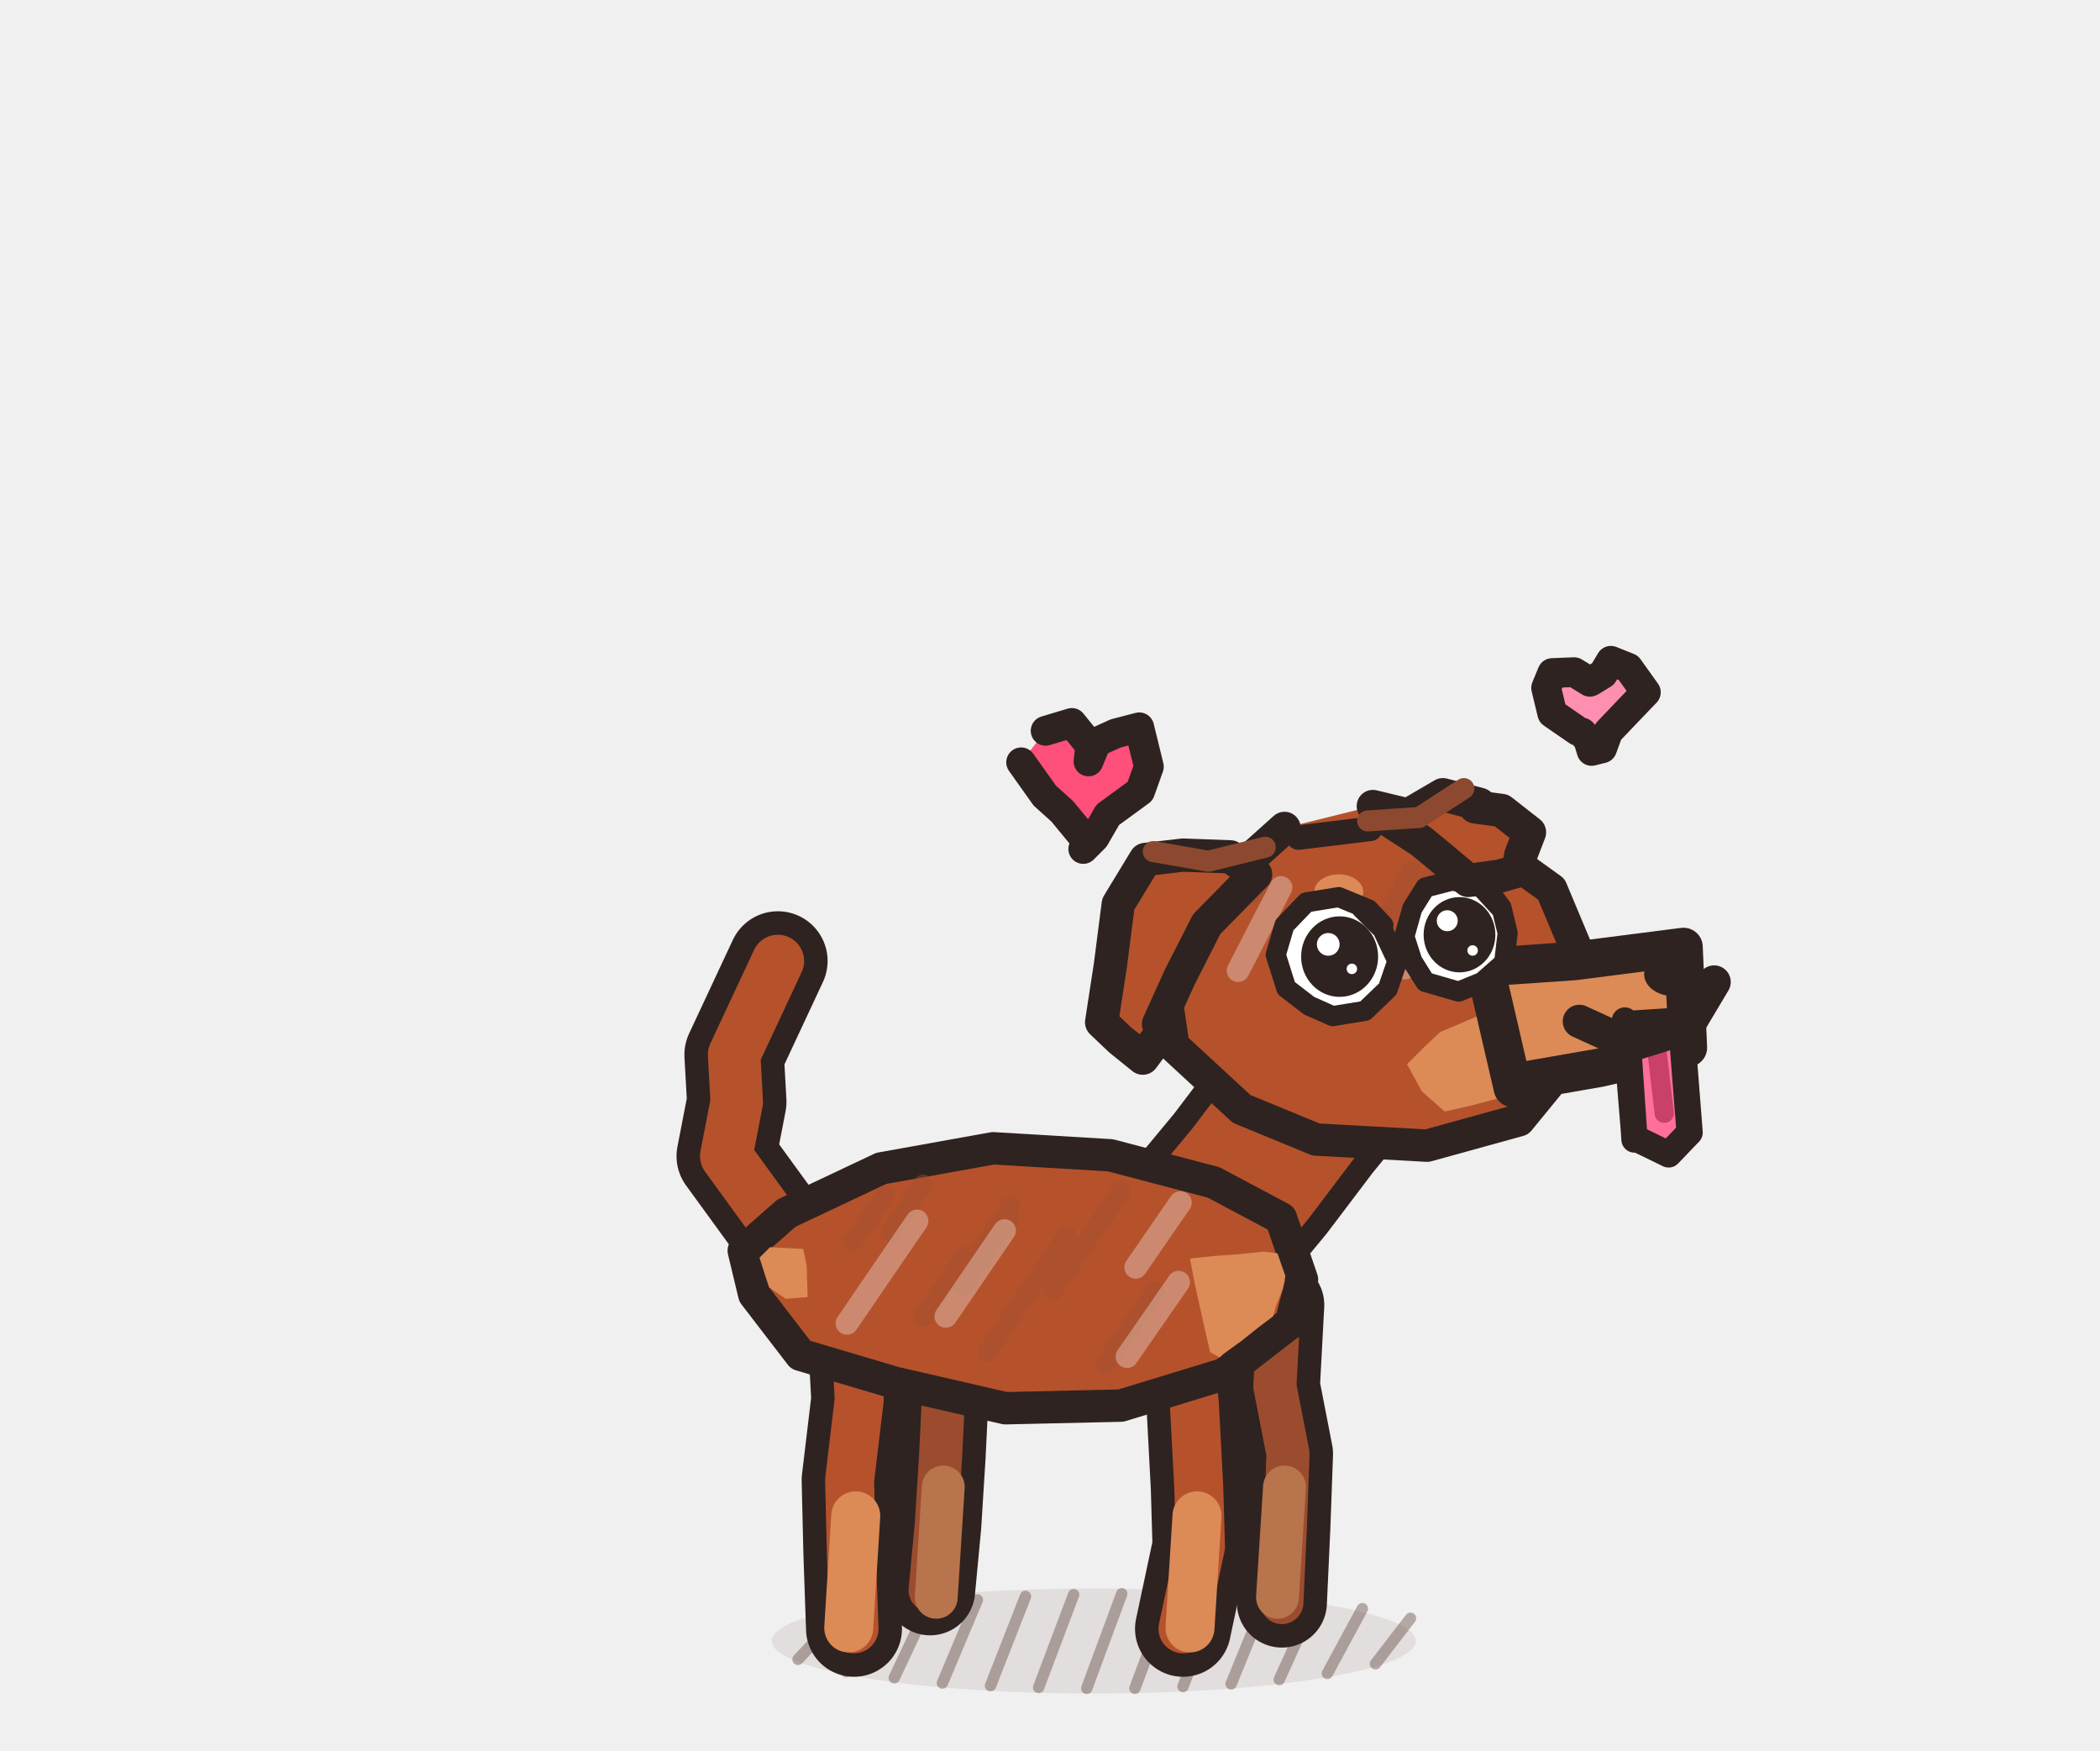
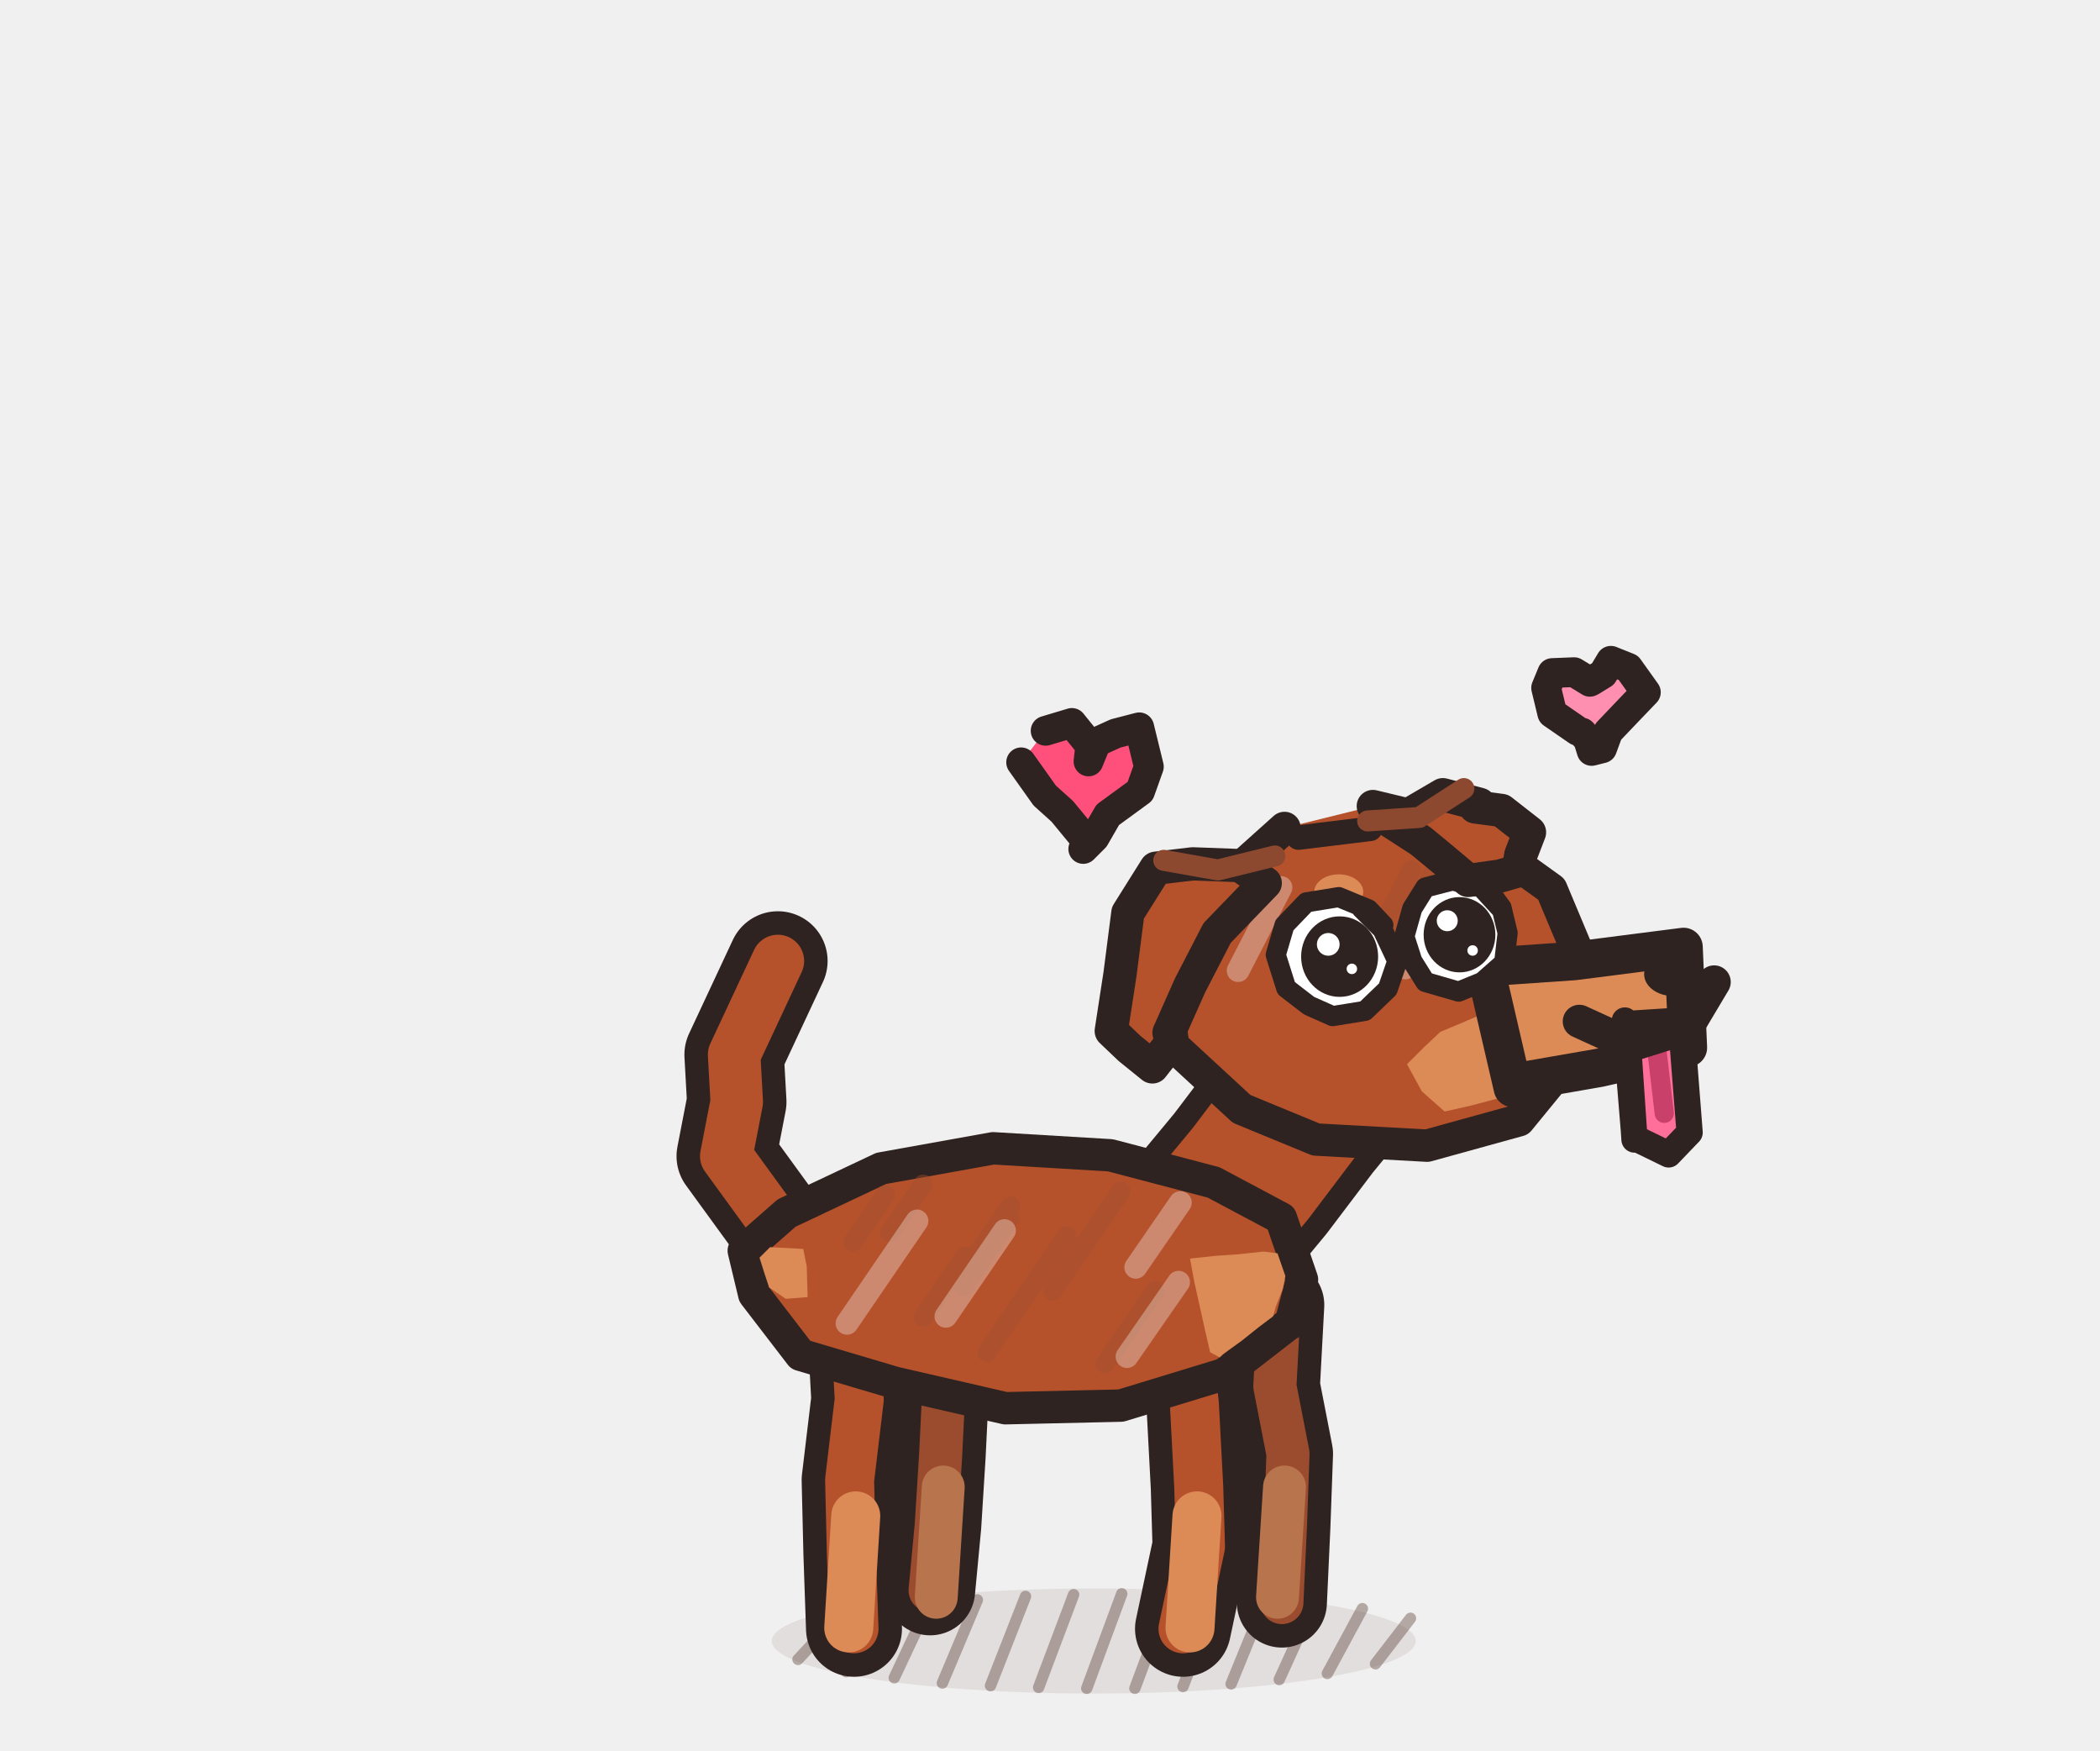
<svg xmlns="http://www.w3.org/2000/svg" width="240" height="200" class="pa-dog pa-pose-happy" viewBox="0 0 240 200" role="img" aria-label="Jellybean the Miniature Pinscher, happy">
  <g>
    <ellipse cx="125" cy="187.5" rx="36.8" ry="6" fill="#5B3D32" opacity="0.1" />
    <path d="M91.2 189.6l4 -4.3M96.7 191l4 -6.9M102.2 191.7l4 -8.5M107.7 192.3l4 -9.5M113.2 192.6l4 -10.2M118.7 192.8l4 -10.6M124.2 192.9l4 -10.8M129.7 192.9l4 -10.7M135.2 192.7l4 -10.4M140.7 192.4l4 -9.8M146.2 191.9l4 -8.8M151.7 191.2l4 -7.4M157.2 190.1l4 -5.2" stroke="#5B3D32" stroke-width="1.3" stroke-linecap="round" opacity="0.4" fill="none" />
    <g class="pa-d-f0">
      <path d="M90.2 142L83 132.1L84.2 125.9L83.9 120.5L88.9 109.8" fill="none" stroke="#2E2320" stroke-width="11.365" stroke-linecap="round" stroke-linejoin="round" />
      <path d="M90.2 142L83 132.1L84.2 125.9L83.9 120.5L88.9 109.8" fill="none" stroke="#B5522C" stroke-width="6" stroke-linecap="round" stroke-linejoin="round" />
      <g class="pa-d-leg pa-d-leg-FH">
        <path d="M107.5 150L107.9 158.1L107.5 166.3L107 174.3L106.3 181.7" fill="none" stroke="#2E2320" stroke-width="10.293" stroke-linecap="round" stroke-linejoin="round" />
        <path d="M107.5 150L107.9 158.1L107.5 166.3L107 174.3L106.3 181.7" fill="none" stroke="#9c4c2e" stroke-width="4.928" stroke-linecap="round" stroke-linejoin="round" />
        <path d="M107.8 169.9L107 182.5" fill="none" stroke="#b8744c" stroke-width="4.9" stroke-linecap="round" stroke-linejoin="round" />
      </g>
      <g class="pa-d-leg pa-d-leg-FF">
        <path d="M146.2 149.1L145.7 158.4L147.2 166.1L146.9 174.4L146.5 183.1" fill="none" stroke="#2E2320" stroke-width="10.293" stroke-linecap="round" stroke-linejoin="round" />
        <path d="M146.2 149.1L145.7 158.4L147.2 166.1L146.9 174.4L146.5 183.1" fill="none" stroke="#9c4c2e" stroke-width="4.928" stroke-linecap="round" stroke-linejoin="round" />
        <path d="M146.8 169.9L146 182.5" fill="none" stroke="#b8744c" stroke-width="4.9" stroke-linecap="round" stroke-linejoin="round" />
      </g>
      <g class="pa-d-leg pa-d-leg-NH">
        <path d="M97.8 152.5L98.2 159.9L97.1 169.1L97.3 177.5L97.6 186.1" fill="none" stroke="#2E2320" stroke-width="10.965" stroke-linecap="round" stroke-linejoin="round" />
        <path d="M97.8 152.5L98.2 159.9L97.1 169.1L97.3 177.5L97.6 186.1" fill="none" stroke="#B5522C" stroke-width="5.6" stroke-linecap="round" stroke-linejoin="round" />
        <path d="M97.8 173.2L97 186" fill="none" stroke="#DC8A56" stroke-width="5.6" stroke-linecap="round" stroke-linejoin="round" />
      </g>
      <g class="pa-d-leg pa-d-leg-NF">
        <path d="M135.5 151.5L136.5 160.4L137 169.9L137.2 176.7L135.2 186.1" fill="none" stroke="#2E2320" stroke-width="10.965" stroke-linecap="round" stroke-linejoin="round" />
        <path d="M135.5 151.5L136.5 160.4L137 169.9L137.2 176.7L135.2 186.1" fill="none" stroke="#B5522C" stroke-width="5.6" stroke-linecap="round" stroke-linejoin="round" />
        <path d="M136.8 173.2L136 186" fill="none" stroke="#DC8A56" stroke-width="5.6" stroke-linecap="round" stroke-linejoin="round" />
      </g>
      <path d="M136.1 142.3L142.9 134.1L148.2 127.1L153.7 120.4" fill="none" stroke="#2E2320" stroke-width="22.165" stroke-linecap="round" stroke-linejoin="round" />
      <path d="M136.1 142.3L142.9 134.1L148.2 127.1L153.7 120.4" fill="none" stroke="#B5522C" stroke-width="16.8" stroke-linecap="round" stroke-linejoin="round" />
      <path d="M147 151.5L139.9 157L128.1 160.6L114.9 160.9L102.3 158L91.5 154.8L86.2 147.9L85 142.9L89.9 138.6L100.7 133.5L113.5 131.2L126.9 132L138.7 135.1L146.4 139.2L148.8 146.2Z" fill="#B5522C" />
      <path d="M147 151.5L139.9 157L128.1 160.6L114.9 160.9L102.3 158L91.5 154.8L86.2 147.9L85 142.9L89.9 138.6L100.7 133.5L113.5 131.2L126.9 132L138.7 135.1L146.4 139.2L148.8 146.2L147.5 151.2" fill="none" stroke="#2E2320" stroke-width="3.7" stroke-linecap="round" stroke-linejoin="round" />
      <path d="M105.5 150.5L110.3 143.5M101.7 140.8L105.5 135.3M126.3 155.8L132 147.5M112.8 154.5L121.9 141.2M115.4 139.2L110.1 147M110 145.7L115.5 137.8M120.3 147.5L128.1 136.1M97.5 141.9L101.2 136.5" stroke="#a14d2d" stroke-width="2.2" stroke-linecap="round" opacity=".42" />
      <path d="M108.1 150.4L114.8 140.6M128.8 155L134.7 146.5M104.8 139.5L96.8 151.2M129.8 144.8L134.9 137.4" stroke="#fff" stroke-width="2.6" stroke-linecap="round" opacity=".32" />
      <path d="M136 143.8L138.8 143.5L141.6 143.3L144.4 143L146 143.2L146.9 145.8L146.6 147.3L145.8 149.3L145.5 150.4L143.9 151.6L141.9 153.2L139.8 154.7L139.4 155.1L138.3 154.5L137.7 151.9L137.1 149.2L136.5 146.5Z" fill="#DC8A56" />
      <path d="M92.2 144.7L92.3 148.2L89.8 148.4L87.9 147.1L87.4 145.6L86.8 143.7L88 142.5L91.8 142.7Z" fill="#DC8A56" />
      <path d="M156.9 92.1L167.7 94.7L177.3 101.6L180.4 109L180.8 119.2L173.6 128L163.1 130.9L150.4 130.2L141.9 126.7L134.1 119.5L132.8 110.7L138.1 102.4L146.8 94.6Z" fill="#B5522C" />
      <path d="M156.9 92.1L167.7 94.7L177.3 101.6L180.4 109L180.8 119.2L173.6 128L163.1 130.9L150.4 130.2L141.9 126.7L134.1 119.5L132.8 110.7L138.1 102.4L146.8 94.6" fill="none" stroke="#2E2320" stroke-width="3.7" stroke-linecap="round" stroke-linejoin="round" />
      <path d="M152.8 101.2L148.2 110M164.3 98.7L159.7 107.6M156.5 108.7L161.3 99.4M143.4 102.1L144.2 100.7" stroke="#a14d2d" stroke-width="2.2" stroke-linecap="round" opacity=".42" />
      <path d="M160.6 110.6L167.1 98.1M146.4 101.4L141.5 110.9" stroke="#fff" stroke-width="2.6" stroke-linecap="round" opacity=".32" />
      <ellipse cx="153" cy="101.9" rx="2.8" ry="2" fill="#DC8A56" />
      <ellipse cx="166.6" cy="100" rx="2.5" ry="2" fill="#DC8A56" />
      <path d="M175.1 121.1L173.6 123.9L171.2 125.5L168.2 126.3L165.1 127L162.5 124.7L160.8 121.6L162.7 119.7L164.6 117.9L167 116.9L169.3 115.9L171.9 117.4L174.4 118.9Z" fill="#DC8A56" />
      <path d="M172.9 124.3L169.7 110.5L179.9 109.8L192.4 108.2L192.9 119.7L182.8 122Z" fill="#DC8A56" />
      <path d="M172.9 124.3L169.7 110.5L179.9 109.8L192.4 108.2L192.9 119.7L182.8 122L173.6 123.6" fill="none" stroke="#2E2320" stroke-width="4.4" stroke-linecap="round" stroke-linejoin="round" />
      <path d="M155.6 103.8L158 106.2L159.7 109.8L158.6 113L156 115.5L152.3 116.1L149.6 114.9L147 112.9L145.8 109.1L146.8 105.7L149.3 103.1L153 102.5Z" fill="#FFFFFF" />
      <path d="M155.6 103.8L158 106.2L159.7 109.8L158.6 113L156 115.5L152.3 116.1L149.6 114.9L147 112.9L145.8 109.1L146.8 105.7L149.3 103.1L153 102.5L156.4 103.9L158.1 105.7" fill="none" stroke="#2E2320" stroke-width="2.3" stroke-linecap="round" stroke-linejoin="round" />
      <ellipse cx="153.1" cy="109.3" rx="4.4" ry="4.6" fill="#2E2320" />
      <ellipse cx="151.8" cy="107.9" rx="1.3" ry="1.3" fill="#FFFFFF" />
      <ellipse cx="154.5" cy="110.7" rx="0.6" ry="0.6" fill="#FFFFFF" />
      <path d="M148.4 95.7L156.6 94.7" fill="none" stroke="#2E2320" stroke-width="2.8" stroke-linecap="round" stroke-linejoin="round" />
      <path d="M169.7 101.1L171.6 103.7L172.3 106.6L171.9 110L169.4 112.2L166.7 113.3L162.9 112.2L161.4 109.8L160.5 107L161.4 103.8L162.9 101.4L166 100.6Z" fill="#FFFFFF" />
      <path d="M169.7 101.1L171.6 103.7L172.3 106.6L171.9 110L169.4 112.2L166.7 113.3L162.9 112.2L161.4 109.8L160.5 107L161.4 103.8L162.9 101.4L166 100.6L169.3 101.4L171.5 103.8" fill="none" stroke="#2E2320" stroke-width="2.3" stroke-linecap="round" stroke-linejoin="round" />
      <ellipse cx="166.8" cy="106.8" rx="4.1" ry="4.3" fill="#2E2320" />
      <ellipse cx="165.4" cy="105.2" rx="1.2" ry="1.2" fill="#FFFFFF" />
      <ellipse cx="168.3" cy="108.6" rx="0.6" ry="0.6" fill="#FFFFFF" />
      <path d="M162.8 93.1L170.6 94.2" fill="none" stroke="#2E2320" stroke-width="2.8" stroke-linecap="round" stroke-linejoin="round" />
      <ellipse cx="191.2" cy="111.3" rx="3.3" ry="2.5" fill="#2E2320" />
      <path d="M186.8 130.2L185.9 117L192.1 116.6L193.1 129.4L190.7 131.9Z" fill="#FF6F9A" />
      <path d="M186.8 130.2L185.9 117L192.1 116.6L193.1 129.4L190.7 131.9L186.8 130L185.7 116.6" fill="none" stroke="#2E2320" stroke-width="3" stroke-linecap="round" stroke-linejoin="round" />
      <path d="M189.3 119.5L190.2 127.2" fill="none" stroke="#C9406A" stroke-width="2.2" stroke-linecap="round" stroke-linejoin="round" />
      <path d="M180.5 116.7L186.4 119.4L192.8 117.4L195.9 112.2" fill="none" stroke="#2E2320" stroke-width="3.8" stroke-linecap="round" stroke-linejoin="round" />
-       <path d="M132.4 117L134.8 111.7L137.9 105.6L143.5 99.9L140.6 97.9L135.2 97.7L130.9 98.2L127.8 103.3L126.9 110.3L125.9 116.8L128 118.8L130.6 120.9Z" fill="#B5522C" />
-       <path d="M132.4 117L134.8 111.7L137.9 105.6L143.5 99.9L140.6 97.9L135.2 97.7L130.9 98.2L127.8 103.3L126.9 110.3L125.9 116.8L128 118.8L130.6 120.9L132.3 118.6" fill="none" stroke="#2E2320" stroke-width="3.8" stroke-linecap="round" stroke-linejoin="round" />
-       <path d="M144.6 96.8L138.1 98.4L131.8 97.3" fill="none" stroke="#8d492f" stroke-width="2.4" stroke-linecap="round" stroke-linejoin="round" />
+       <path d="M133.6 118L136 112.6L139.1 106.6L144.6 100.9L141.7 98.9L136.3 98.7L132.1 99.2L128.9 104.3L128 111.3L127 117.8L129.1 119.8L131.7 121.9Z" fill="#B5522C" />
+       <path d="M133.6 118L136 112.6L139.1 106.6L144.6 100.9L141.7 98.9L136.3 98.7L132.1 99.2L128.9 104.3L128 111.3L127 117.8L129.1 119.8L131.7 121.9L133.5 119.6" fill="none" stroke="#2E2320" stroke-width="3.8" stroke-linecap="round" stroke-linejoin="round" />
+       <path d="M145.7 97.8L139.2 99.4L133 98.3" fill="none" stroke="#8d492f" stroke-width="2.4" stroke-linecap="round" stroke-linejoin="round" />
      <path d="M168.6 92.2L171.6 92.6L174.8 95.1L173.8 97.7L173.5 99.5L171.4 100.1L167.8 100.6L164.7 98L162.4 96.1L159 93.9L159.6 93.9L164.9 90.8Z" fill="#B5522C" />
      <path d="M168.6 92.2L171.6 92.6L174.8 95.1L173.8 97.7L173.5 99.5L171.4 100.1L167.8 100.6L164.7 98L162.4 96.1L159 93.9L159.6 93.9L164.9 90.8L169.1 91.9" fill="none" stroke="#2E2320" stroke-width="3.8" stroke-linecap="round" stroke-linejoin="round" />
      <path d="M156.3 93.8L162.2 93.4L167.3 90.1" fill="none" stroke="#8d492f" stroke-width="2.4" stroke-linecap="round" stroke-linejoin="round" />
      <path d="M119.5 83.5L122.5 82.6L124.6 85.2L124.4 87L125.3 84.8L127.5 83.8L130.2 83.1L131.3 87.6L130.3 90.4L126.6 93.1L125.1 95.7L123.8 97L124.2 96.1L121.4 92.7L119.4 90.9L116.7 87.1Z" fill="#FF4F7B" />
      <path d="M119.5 83.5L122.5 82.6L124.6 85.2L124.4 87L125.3 84.8L127.5 83.8L130.2 83.1L131.3 87.6L130.3 90.4L126.6 93.1L125.1 95.7L123.8 97L124.2 96.1L121.4 92.7L119.4 90.9L116.7 87.1" fill="none" stroke="#2E2320" stroke-width="3.4" stroke-linecap="round" stroke-linejoin="round" />
      <path d="M180.3 83.5L177.4 81.5L176.7 78.6L177.4 76.9L179.9 76.8L181.7 77.9L181.9 77.8L183.2 77L184.1 75.5L186.1 76.3L188.1 79.1L185.8 81.5L183.8 83.6L183.1 85.5L181.9 85.8L181.5 84.5Z" fill="#FF8FB1" />
      <path d="M180.3 83.5L177.4 81.5L176.7 78.6L177.4 76.9L179.9 76.8L181.7 77.9L181.9 77.8L183.2 77L184.1 75.5L186.1 76.3L188.1 79.1L185.8 81.5L183.8 83.6L183.1 85.5L181.9 85.8L181.5 84.5L180.8 83.7" fill="none" stroke="#2E2320" stroke-width="3.4" stroke-linecap="round" stroke-linejoin="round" />
    </g>
  </g>
</svg>
